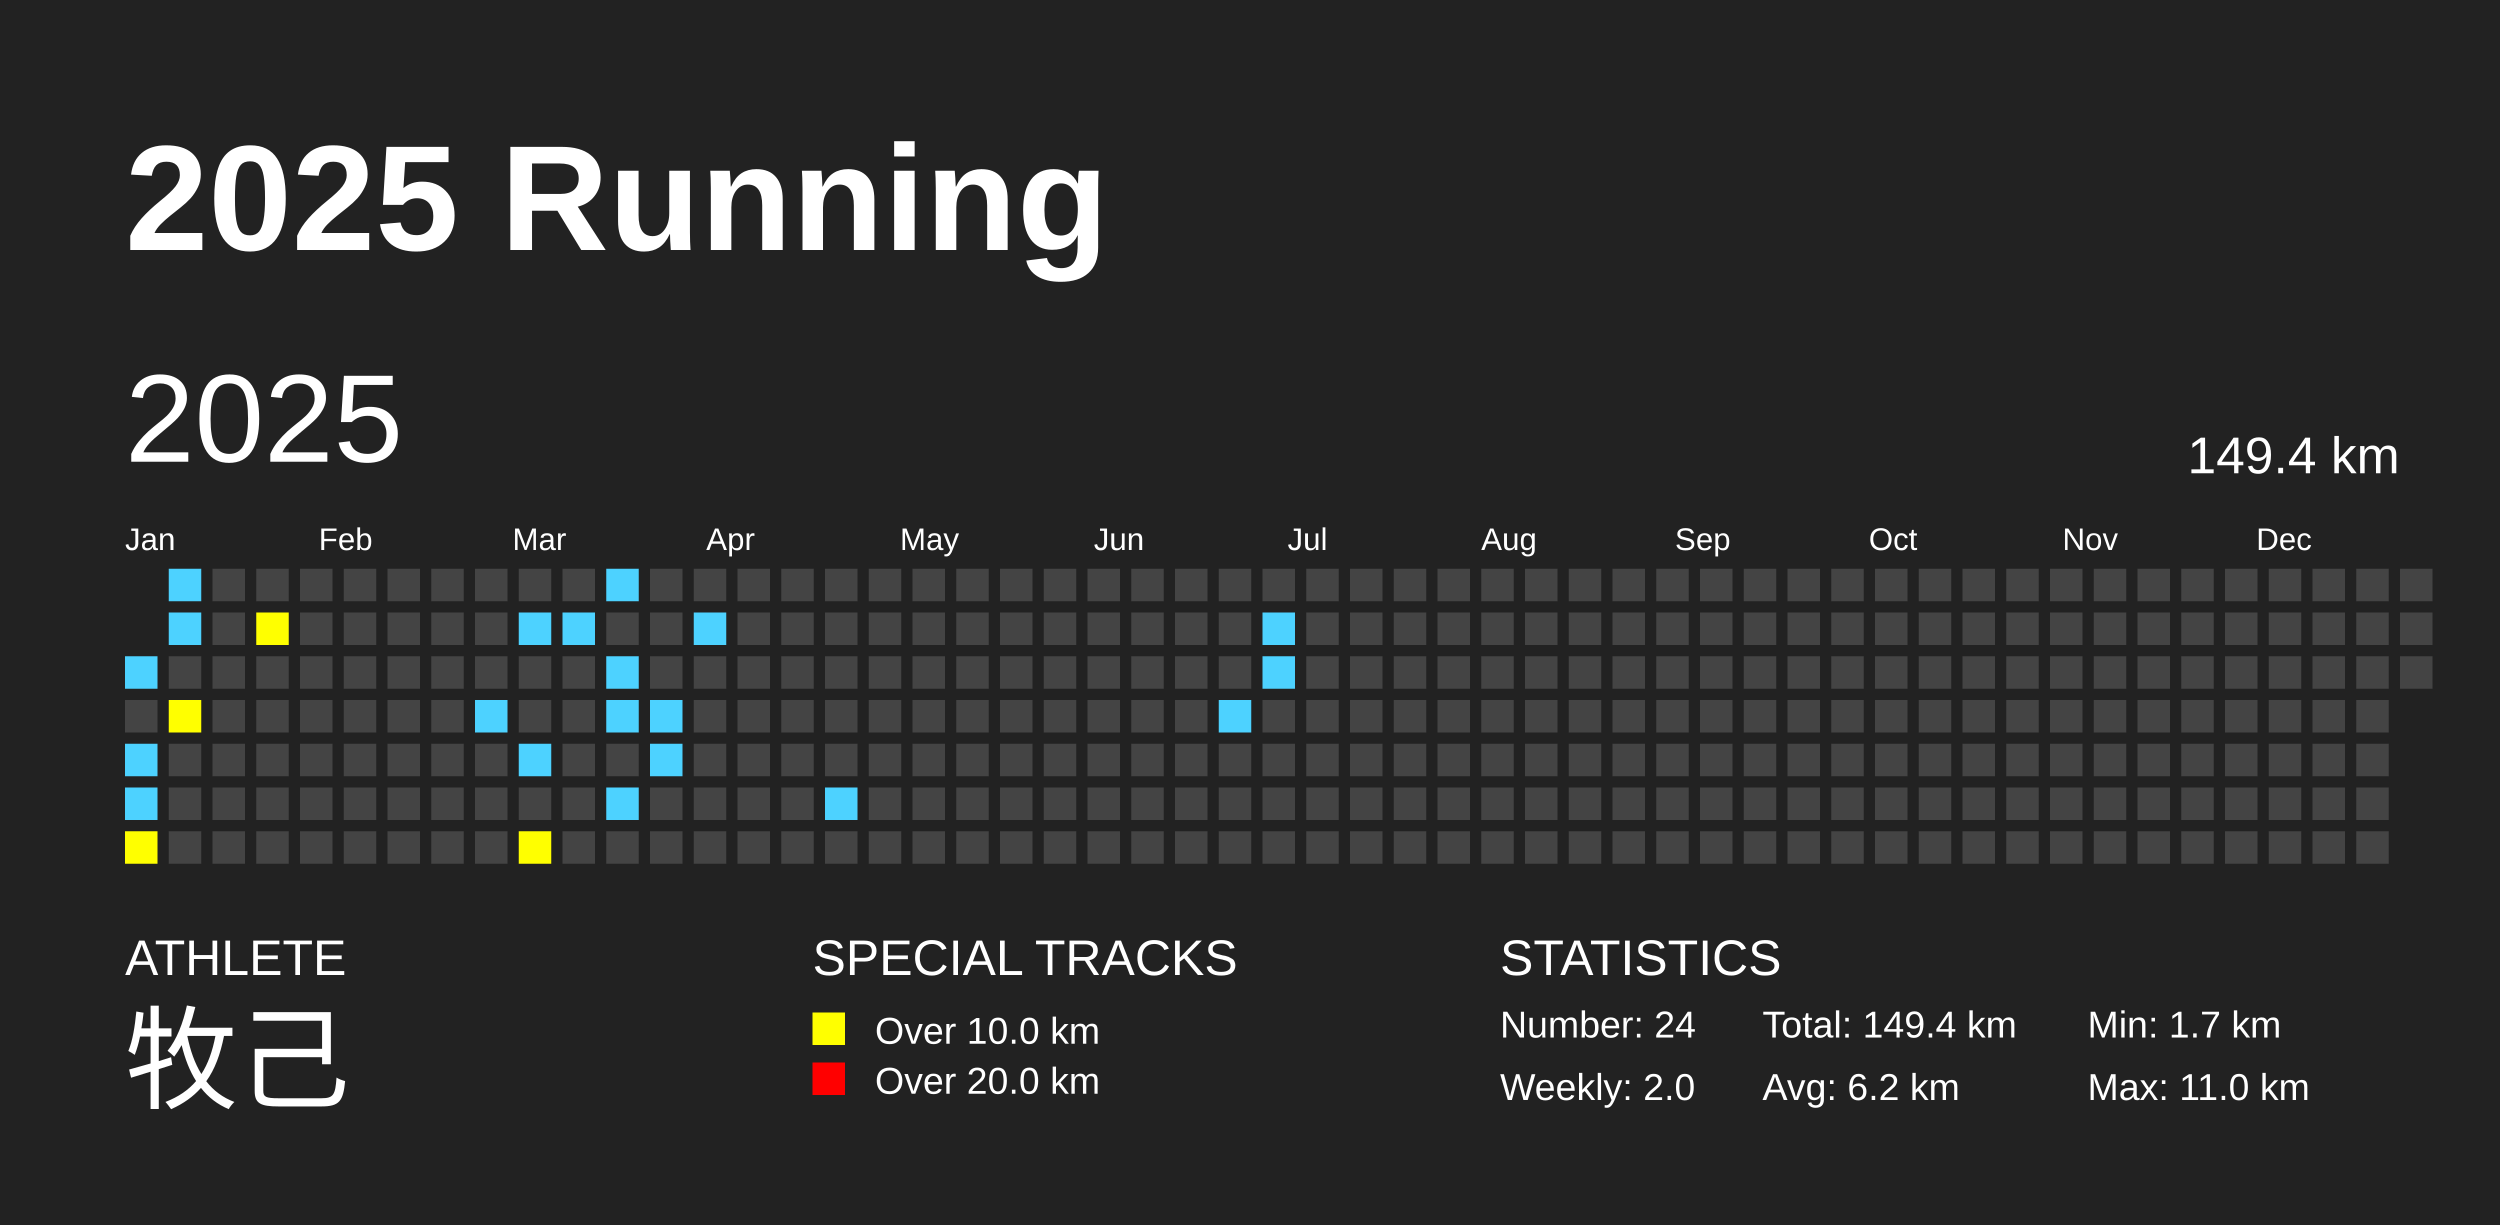
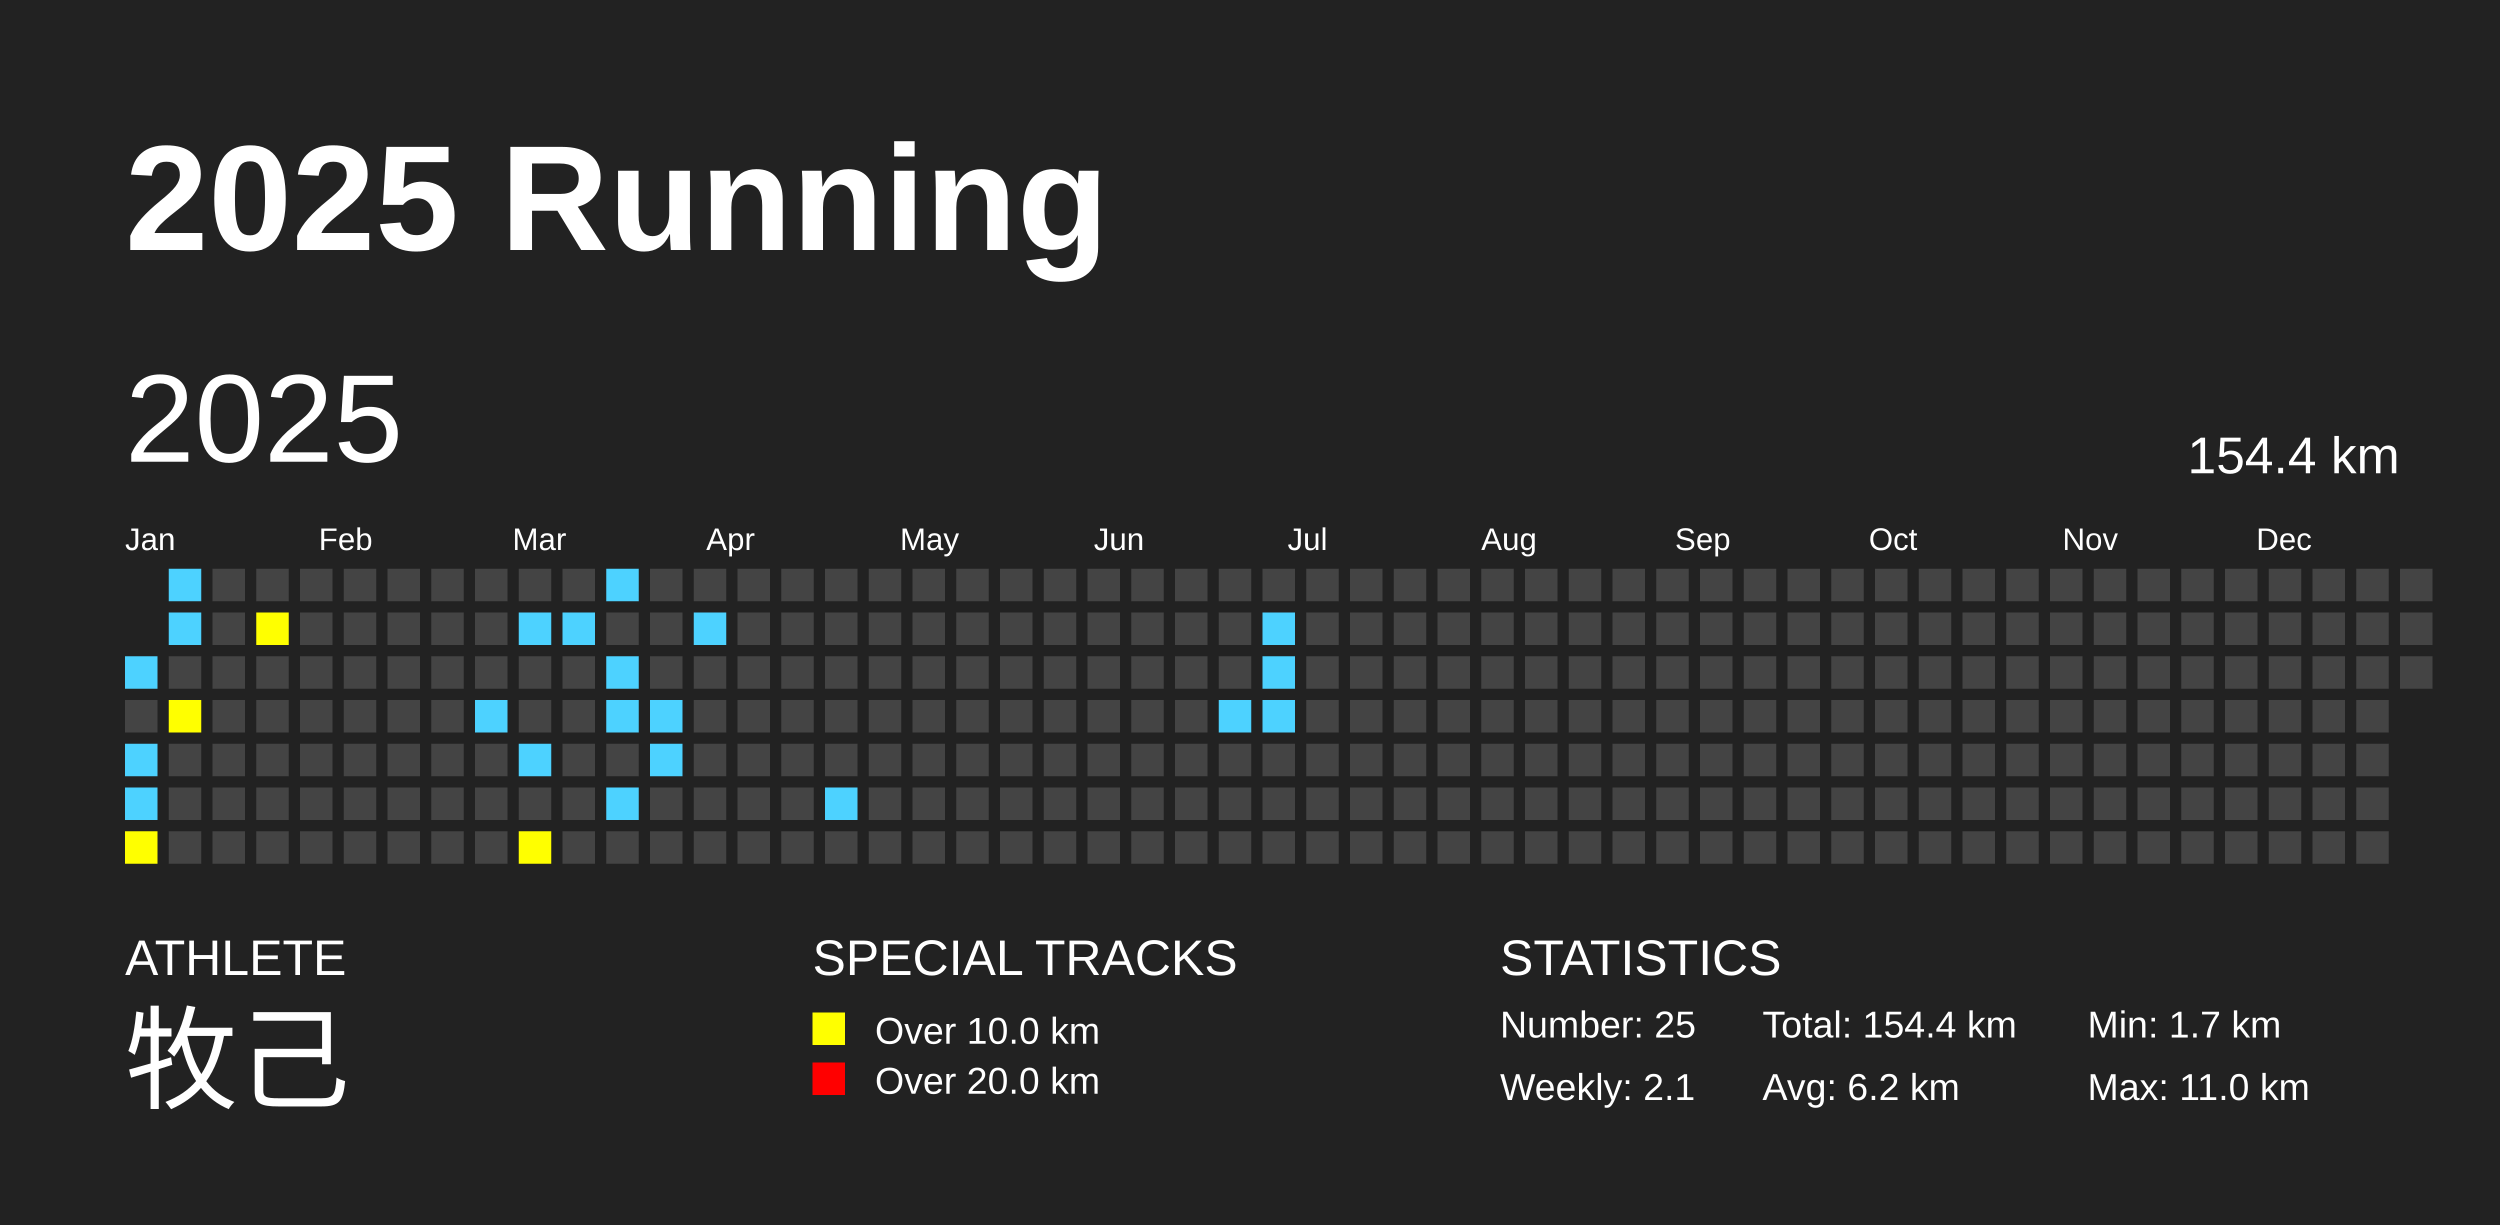
<svg xmlns="http://www.w3.org/2000/svg" baseProfile="full" height="98mm" version="1.1" viewBox="0,0,200,98" width="200mm">
  <defs />
  <rect fill="#222222" height="98" width="200" x="0" y="0" />
  <text fill="#FFFFFF" style="font-size:12px; font-family:Arial; font-weight:bold;" x="10" y="20">2025 Running</text>
  <text fill="#FFFFFF" style="font-size:4px; font-family:Arial" x="10" y="78">ATHLETE</text>
  <text fill="#FFFFFF" style="font-size:9px; font-family:Arial" x="10" y="88">牧己</text>
  <text fill="#FFFFFF" style="font-size:4px; font-family:Arial" x="65" y="78">SPECIAL TRACKS</text>
  <rect fill="yellow" height="2.6" width="2.6" x="65" y="81" />
  <text fill="#FFFFFF" style="font-size:3px; font-family:Arial" x="70" y="83.5">Over 10.0 km</text>
  <rect fill="red" height="2.6" width="2.6" x="65" y="85" />
  <text fill="#FFFFFF" style="font-size:3px; font-family:Arial" x="70" y="87.5">Over 20.0 km</text>
  <text fill="#FFFFFF" style="font-size:4px; font-family:Arial" x="120" y="78">STATISTICS</text>
-   <text fill="#FFFFFF" style="font-size:3px; font-family:Arial" x="120" y="83">Number: 24</text>
-   <text fill="#FFFFFF" style="font-size:3px; font-family:Arial" x="120" y="88">Weekly: 2.0</text>
-   <text fill="#FFFFFF" style="font-size:3px; font-family:Arial" x="141" y="83">Total: 149.4 km</text>
+   <text fill="#FFFFFF" style="font-size:3px; font-family:Arial" x="120" y="83">Number: 25</text>
+   <text fill="#FFFFFF" style="font-size:3px; font-family:Arial" x="120" y="88">Weekly: 2.1</text>
+   <text fill="#FFFFFF" style="font-size:3px; font-family:Arial" x="141" y="83">Total: 154.4 km</text>
  <text fill="#FFFFFF" style="font-size:3px; font-family:Arial" x="141" y="88">Avg: 6.2 km</text>
  <text fill="#FFFFFF" style="font-size:3px; font-family:Arial" x="167" y="83">Min: 1.7 km</text>
  <text fill="#FFFFFF" style="font-size:3px; font-family:Arial" x="167" y="88">Max: 11.0 km</text>
  <text dominant-baseline="hanging" fill="#FFFFFF" style="font-size:10.0px; font-family:Arial;" x="10" y="30">2025</text>
-   <text dominant-baseline="hanging" fill="#FFFFFF" style="font-size:4.125px; font-family:Arial;" x="175" y="35">149.4 km</text>
+   <text dominant-baseline="hanging" fill="#FFFFFF" style="font-size:4.125px; font-family:Arial;" x="175" y="35">154.4 km</text>
  <text fill="#FFFFFF" style="font-size:2.5px; font-family:Arial" x="10.0" y="44">Jan</text>
  <text fill="#FFFFFF" style="font-size:2.5px; font-family:Arial" x="25.5" y="44">Feb</text>
  <text fill="#FFFFFF" style="font-size:2.5px; font-family:Arial" x="41.0" y="44">Mar</text>
  <text fill="#FFFFFF" style="font-size:2.5px; font-family:Arial" x="56.5" y="44">Apr</text>
  <text fill="#FFFFFF" style="font-size:2.5px; font-family:Arial" x="72.0" y="44">May</text>
  <text fill="#FFFFFF" style="font-size:2.5px; font-family:Arial" x="87.5" y="44">Jun</text>
  <text fill="#FFFFFF" style="font-size:2.5px; font-family:Arial" x="103.0" y="44">Jul</text>
  <text fill="#FFFFFF" style="font-size:2.5px; font-family:Arial" x="118.5" y="44">Aug</text>
  <text fill="#FFFFFF" style="font-size:2.5px; font-family:Arial" x="134.0" y="44">Sep</text>
  <text fill="#FFFFFF" style="font-size:2.5px; font-family:Arial" x="149.5" y="44">Oct</text>
  <text fill="#FFFFFF" style="font-size:2.5px; font-family:Arial" x="165.0" y="44">Nov</text>
  <text fill="#FFFFFF" style="font-size:2.5px; font-family:Arial" x="180.5" y="44">Dec</text>
  <rect fill="#4DD2FF" height="2.6" width="2.6" x="10.0" y="52.5" />
  <rect fill="#444444" height="2.6" width="2.6" x="10.0" y="56.0" />
  <rect fill="#4DD2FF" height="2.6" width="2.6" x="10.0" y="59.5" />
  <rect fill="#4DD2FF" height="2.6" width="2.6" x="10.0" y="63.0" />
  <rect fill="yellow" height="2.6" width="2.6" x="10.0" y="66.5" />
  <rect fill="#4DD2FF" height="2.6" width="2.6" x="13.5" y="45.5" />
  <rect fill="#4DD2FF" height="2.6" width="2.6" x="13.5" y="49.0" />
  <rect fill="#444444" height="2.6" width="2.6" x="13.5" y="52.5" />
  <rect fill="yellow" height="2.6" width="2.6" x="13.5" y="56.0" />
  <rect fill="#444444" height="2.6" width="2.6" x="13.5" y="59.5" />
  <rect fill="#444444" height="2.6" width="2.6" x="13.5" y="63.0" />
  <rect fill="#444444" height="2.6" width="2.6" x="13.5" y="66.5" />
  <rect fill="#444444" height="2.6" width="2.6" x="17.0" y="45.5" />
  <rect fill="#444444" height="2.6" width="2.6" x="17.0" y="49.0" />
  <rect fill="#444444" height="2.6" width="2.6" x="17.0" y="52.5" />
  <rect fill="#444444" height="2.6" width="2.6" x="17.0" y="56.0" />
  <rect fill="#444444" height="2.6" width="2.6" x="17.0" y="59.5" />
  <rect fill="#444444" height="2.6" width="2.6" x="17.0" y="63.0" />
  <rect fill="#444444" height="2.6" width="2.6" x="17.0" y="66.5" />
  <rect fill="#444444" height="2.6" width="2.6" x="20.5" y="45.5" />
  <rect fill="yellow" height="2.6" width="2.6" x="20.5" y="49.0" />
  <rect fill="#444444" height="2.6" width="2.6" x="20.5" y="52.5" />
  <rect fill="#444444" height="2.6" width="2.6" x="20.5" y="56.0" />
  <rect fill="#444444" height="2.6" width="2.6" x="20.5" y="59.5" />
  <rect fill="#444444" height="2.6" width="2.6" x="20.5" y="63.0" />
  <rect fill="#444444" height="2.6" width="2.6" x="20.5" y="66.5" />
  <rect fill="#444444" height="2.6" width="2.6" x="24.0" y="45.5" />
  <rect fill="#444444" height="2.6" width="2.6" x="24.0" y="49.0" />
  <rect fill="#444444" height="2.6" width="2.6" x="24.0" y="52.5" />
  <rect fill="#444444" height="2.6" width="2.6" x="24.0" y="56.0" />
  <rect fill="#444444" height="2.6" width="2.6" x="24.0" y="59.5" />
  <rect fill="#444444" height="2.6" width="2.6" x="24.0" y="63.0" />
  <rect fill="#444444" height="2.6" width="2.6" x="24.0" y="66.5" />
  <rect fill="#444444" height="2.6" width="2.6" x="27.5" y="45.5" />
  <rect fill="#444444" height="2.6" width="2.6" x="27.5" y="49.0" />
  <rect fill="#444444" height="2.6" width="2.6" x="27.5" y="52.5" />
  <rect fill="#444444" height="2.6" width="2.6" x="27.5" y="56.0" />
  <rect fill="#444444" height="2.6" width="2.6" x="27.5" y="59.5" />
  <rect fill="#444444" height="2.6" width="2.6" x="27.5" y="63.0" />
  <rect fill="#444444" height="2.6" width="2.6" x="27.5" y="66.5" />
  <rect fill="#444444" height="2.6" width="2.6" x="31.0" y="45.5" />
  <rect fill="#444444" height="2.6" width="2.6" x="31.0" y="49.0" />
  <rect fill="#444444" height="2.6" width="2.6" x="31.0" y="52.5" />
  <rect fill="#444444" height="2.6" width="2.6" x="31.0" y="56.0" />
  <rect fill="#444444" height="2.6" width="2.6" x="31.0" y="59.5" />
  <rect fill="#444444" height="2.6" width="2.6" x="31.0" y="63.0" />
  <rect fill="#444444" height="2.6" width="2.6" x="31.0" y="66.5" />
  <rect fill="#444444" height="2.6" width="2.6" x="34.5" y="45.5" />
  <rect fill="#444444" height="2.6" width="2.6" x="34.5" y="49.0" />
  <rect fill="#444444" height="2.6" width="2.6" x="34.5" y="52.5" />
  <rect fill="#444444" height="2.6" width="2.6" x="34.5" y="56.0" />
  <rect fill="#444444" height="2.6" width="2.6" x="34.5" y="59.5" />
  <rect fill="#444444" height="2.6" width="2.6" x="34.5" y="63.0" />
  <rect fill="#444444" height="2.6" width="2.6" x="34.5" y="66.5" />
  <rect fill="#444444" height="2.6" width="2.6" x="38.0" y="45.5" />
  <rect fill="#444444" height="2.6" width="2.6" x="38.0" y="49.0" />
  <rect fill="#444444" height="2.6" width="2.6" x="38.0" y="52.5" />
  <rect fill="#4DD2FF" height="2.6" width="2.6" x="38.0" y="56.0" />
  <rect fill="#444444" height="2.6" width="2.6" x="38.0" y="59.5" />
  <rect fill="#444444" height="2.6" width="2.6" x="38.0" y="63.0" />
  <rect fill="#444444" height="2.6" width="2.6" x="38.0" y="66.5" />
  <rect fill="#444444" height="2.6" width="2.6" x="41.5" y="45.5" />
  <rect fill="#4DD2FF" height="2.6" width="2.6" x="41.5" y="49.0" />
  <rect fill="#444444" height="2.6" width="2.6" x="41.5" y="52.5" />
  <rect fill="#444444" height="2.6" width="2.6" x="41.5" y="56.0" />
  <rect fill="#4DD2FF" height="2.6" width="2.6" x="41.5" y="59.5" />
  <rect fill="#444444" height="2.6" width="2.6" x="41.5" y="63.0" />
  <rect fill="yellow" height="2.6" width="2.6" x="41.5" y="66.5" />
  <rect fill="#444444" height="2.6" width="2.6" x="45.0" y="45.5" />
  <rect fill="#4DD2FF" height="2.6" width="2.6" x="45.0" y="49.0" />
  <rect fill="#444444" height="2.6" width="2.6" x="45.0" y="52.5" />
  <rect fill="#444444" height="2.6" width="2.6" x="45.0" y="56.0" />
  <rect fill="#444444" height="2.6" width="2.6" x="45.0" y="59.5" />
  <rect fill="#444444" height="2.6" width="2.6" x="45.0" y="63.0" />
  <rect fill="#444444" height="2.6" width="2.6" x="45.0" y="66.5" />
  <rect fill="#4DD2FF" height="2.6" width="2.6" x="48.5" y="45.5" />
  <rect fill="#444444" height="2.6" width="2.6" x="48.5" y="49.0" />
  <rect fill="#4DD2FF" height="2.6" width="2.6" x="48.5" y="52.5" />
  <rect fill="#4DD2FF" height="2.6" width="2.6" x="48.5" y="56.0" />
  <rect fill="#444444" height="2.6" width="2.6" x="48.5" y="59.5" />
  <rect fill="#4DD2FF" height="2.6" width="2.6" x="48.5" y="63.0" />
  <rect fill="#444444" height="2.6" width="2.6" x="48.5" y="66.5" />
  <rect fill="#444444" height="2.6" width="2.6" x="52.0" y="45.5" />
  <rect fill="#444444" height="2.6" width="2.6" x="52.0" y="49.0" />
  <rect fill="#444444" height="2.6" width="2.6" x="52.0" y="52.5" />
  <rect fill="#4DD2FF" height="2.6" width="2.6" x="52.0" y="56.0" />
  <rect fill="#4DD2FF" height="2.6" width="2.6" x="52.0" y="59.5" />
  <rect fill="#444444" height="2.6" width="2.6" x="52.0" y="63.0" />
  <rect fill="#444444" height="2.6" width="2.6" x="52.0" y="66.5" />
  <rect fill="#444444" height="2.6" width="2.6" x="55.5" y="45.5" />
  <rect fill="#4DD2FF" height="2.6" width="2.6" x="55.5" y="49.0" />
  <rect fill="#444444" height="2.6" width="2.6" x="55.5" y="52.5" />
  <rect fill="#444444" height="2.6" width="2.6" x="55.5" y="56.0" />
  <rect fill="#444444" height="2.6" width="2.6" x="55.5" y="59.5" />
  <rect fill="#444444" height="2.6" width="2.6" x="55.5" y="63.0" />
  <rect fill="#444444" height="2.6" width="2.6" x="55.5" y="66.5" />
  <rect fill="#444444" height="2.6" width="2.6" x="59.0" y="45.5" />
  <rect fill="#444444" height="2.6" width="2.6" x="59.0" y="49.0" />
  <rect fill="#444444" height="2.6" width="2.6" x="59.0" y="52.5" />
  <rect fill="#444444" height="2.6" width="2.6" x="59.0" y="56.0" />
  <rect fill="#444444" height="2.6" width="2.6" x="59.0" y="59.5" />
  <rect fill="#444444" height="2.6" width="2.6" x="59.0" y="63.0" />
  <rect fill="#444444" height="2.6" width="2.6" x="59.0" y="66.5" />
  <rect fill="#444444" height="2.6" width="2.6" x="62.5" y="45.5" />
  <rect fill="#444444" height="2.6" width="2.6" x="62.5" y="49.0" />
  <rect fill="#444444" height="2.6" width="2.6" x="62.5" y="52.5" />
  <rect fill="#444444" height="2.6" width="2.6" x="62.5" y="56.0" />
  <rect fill="#444444" height="2.6" width="2.6" x="62.5" y="59.5" />
  <rect fill="#444444" height="2.6" width="2.6" x="62.5" y="63.0" />
  <rect fill="#444444" height="2.6" width="2.6" x="62.5" y="66.5" />
  <rect fill="#444444" height="2.6" width="2.6" x="66.0" y="45.5" />
  <rect fill="#444444" height="2.6" width="2.6" x="66.0" y="49.0" />
  <rect fill="#444444" height="2.6" width="2.6" x="66.0" y="52.5" />
  <rect fill="#444444" height="2.6" width="2.6" x="66.0" y="56.0" />
  <rect fill="#444444" height="2.6" width="2.6" x="66.0" y="59.5" />
  <rect fill="#4DD2FF" height="2.6" width="2.6" x="66.0" y="63.0" />
  <rect fill="#444444" height="2.6" width="2.6" x="66.0" y="66.5" />
  <rect fill="#444444" height="2.6" width="2.6" x="69.5" y="45.5" />
  <rect fill="#444444" height="2.6" width="2.6" x="69.5" y="49.0" />
  <rect fill="#444444" height="2.6" width="2.6" x="69.5" y="52.5" />
  <rect fill="#444444" height="2.6" width="2.6" x="69.5" y="56.0" />
  <rect fill="#444444" height="2.6" width="2.6" x="69.5" y="59.5" />
  <rect fill="#444444" height="2.6" width="2.6" x="69.5" y="63.0" />
  <rect fill="#444444" height="2.6" width="2.6" x="69.5" y="66.5" />
  <rect fill="#444444" height="2.6" width="2.6" x="73.0" y="45.5" />
  <rect fill="#444444" height="2.6" width="2.6" x="73.0" y="49.0" />
  <rect fill="#444444" height="2.6" width="2.6" x="73.0" y="52.5" />
  <rect fill="#444444" height="2.6" width="2.6" x="73.0" y="56.0" />
  <rect fill="#444444" height="2.6" width="2.6" x="73.0" y="59.5" />
  <rect fill="#444444" height="2.6" width="2.6" x="73.0" y="63.0" />
  <rect fill="#444444" height="2.6" width="2.6" x="73.0" y="66.5" />
  <rect fill="#444444" height="2.6" width="2.6" x="76.5" y="45.5" />
  <rect fill="#444444" height="2.6" width="2.6" x="76.5" y="49.0" />
  <rect fill="#444444" height="2.6" width="2.6" x="76.5" y="52.5" />
  <rect fill="#444444" height="2.6" width="2.6" x="76.5" y="56.0" />
  <rect fill="#444444" height="2.6" width="2.6" x="76.5" y="59.5" />
  <rect fill="#444444" height="2.6" width="2.6" x="76.5" y="63.0" />
  <rect fill="#444444" height="2.6" width="2.6" x="76.5" y="66.5" />
  <rect fill="#444444" height="2.6" width="2.6" x="80.0" y="45.5" />
  <rect fill="#444444" height="2.6" width="2.6" x="80.0" y="49.0" />
  <rect fill="#444444" height="2.6" width="2.6" x="80.0" y="52.5" />
  <rect fill="#444444" height="2.6" width="2.6" x="80.0" y="56.0" />
  <rect fill="#444444" height="2.6" width="2.6" x="80.0" y="59.5" />
  <rect fill="#444444" height="2.6" width="2.6" x="80.0" y="63.0" />
  <rect fill="#444444" height="2.6" width="2.6" x="80.0" y="66.5" />
  <rect fill="#444444" height="2.6" width="2.6" x="83.5" y="45.5" />
  <rect fill="#444444" height="2.6" width="2.6" x="83.5" y="49.0" />
  <rect fill="#444444" height="2.6" width="2.6" x="83.5" y="52.5" />
  <rect fill="#444444" height="2.6" width="2.6" x="83.5" y="56.0" />
  <rect fill="#444444" height="2.6" width="2.6" x="83.5" y="59.5" />
  <rect fill="#444444" height="2.6" width="2.6" x="83.5" y="63.0" />
  <rect fill="#444444" height="2.6" width="2.6" x="83.5" y="66.5" />
  <rect fill="#444444" height="2.6" width="2.6" x="87.0" y="45.5" />
  <rect fill="#444444" height="2.6" width="2.6" x="87.0" y="49.0" />
  <rect fill="#444444" height="2.6" width="2.6" x="87.0" y="52.5" />
  <rect fill="#444444" height="2.6" width="2.6" x="87.0" y="56.0" />
  <rect fill="#444444" height="2.6" width="2.6" x="87.0" y="59.5" />
  <rect fill="#444444" height="2.6" width="2.6" x="87.0" y="63.0" />
  <rect fill="#444444" height="2.6" width="2.6" x="87.0" y="66.5" />
  <rect fill="#444444" height="2.6" width="2.6" x="90.5" y="45.5" />
  <rect fill="#444444" height="2.6" width="2.6" x="90.5" y="49.0" />
  <rect fill="#444444" height="2.6" width="2.6" x="90.5" y="52.5" />
  <rect fill="#444444" height="2.6" width="2.6" x="90.5" y="56.0" />
  <rect fill="#444444" height="2.6" width="2.6" x="90.5" y="59.5" />
  <rect fill="#444444" height="2.6" width="2.6" x="90.5" y="63.0" />
  <rect fill="#444444" height="2.6" width="2.6" x="90.5" y="66.5" />
  <rect fill="#444444" height="2.6" width="2.6" x="94.0" y="45.5" />
  <rect fill="#444444" height="2.6" width="2.6" x="94.0" y="49.0" />
  <rect fill="#444444" height="2.6" width="2.6" x="94.0" y="52.5" />
  <rect fill="#444444" height="2.6" width="2.6" x="94.0" y="56.0" />
  <rect fill="#444444" height="2.6" width="2.6" x="94.0" y="59.5" />
  <rect fill="#444444" height="2.6" width="2.6" x="94.0" y="63.0" />
  <rect fill="#444444" height="2.6" width="2.6" x="94.0" y="66.5" />
  <rect fill="#444444" height="2.6" width="2.6" x="97.5" y="45.5" />
  <rect fill="#444444" height="2.6" width="2.6" x="97.5" y="49.0" />
  <rect fill="#444444" height="2.6" width="2.6" x="97.5" y="52.5" />
  <rect fill="#4DD2FF" height="2.6" width="2.6" x="97.5" y="56.0" />
  <rect fill="#444444" height="2.6" width="2.6" x="97.5" y="59.5" />
  <rect fill="#444444" height="2.6" width="2.6" x="97.5" y="63.0" />
  <rect fill="#444444" height="2.6" width="2.6" x="97.5" y="66.5" />
  <rect fill="#444444" height="2.6" width="2.6" x="101.0" y="45.5" />
  <rect fill="#4DD2FF" height="2.6" width="2.6" x="101.0" y="49.0" />
  <rect fill="#4DD2FF" height="2.6" width="2.6" x="101.0" y="52.5" />
-   <rect fill="#444444" height="2.6" width="2.6" x="101.0" y="56.0" />
+   <rect fill="#4DD2FF" height="2.6" width="2.6" x="101.0" y="56.0" />
  <rect fill="#444444" height="2.6" width="2.6" x="101.0" y="59.5" />
  <rect fill="#444444" height="2.6" width="2.6" x="101.0" y="63.0" />
  <rect fill="#444444" height="2.6" width="2.6" x="101.0" y="66.5" />
  <rect fill="#444444" height="2.6" width="2.6" x="104.5" y="45.5" />
  <rect fill="#444444" height="2.6" width="2.6" x="104.5" y="49.0" />
  <rect fill="#444444" height="2.6" width="2.6" x="104.5" y="52.5" />
  <rect fill="#444444" height="2.6" width="2.6" x="104.5" y="56.0" />
  <rect fill="#444444" height="2.6" width="2.6" x="104.5" y="59.5" />
  <rect fill="#444444" height="2.6" width="2.6" x="104.5" y="63.0" />
  <rect fill="#444444" height="2.6" width="2.6" x="104.5" y="66.5" />
  <rect fill="#444444" height="2.6" width="2.6" x="108.0" y="45.5" />
  <rect fill="#444444" height="2.6" width="2.6" x="108.0" y="49.0" />
  <rect fill="#444444" height="2.6" width="2.6" x="108.0" y="52.5" />
  <rect fill="#444444" height="2.6" width="2.6" x="108.0" y="56.0" />
  <rect fill="#444444" height="2.6" width="2.6" x="108.0" y="59.5" />
  <rect fill="#444444" height="2.6" width="2.6" x="108.0" y="63.0" />
  <rect fill="#444444" height="2.6" width="2.6" x="108.0" y="66.5" />
  <rect fill="#444444" height="2.6" width="2.6" x="111.5" y="45.5" />
  <rect fill="#444444" height="2.6" width="2.6" x="111.5" y="49.0" />
  <rect fill="#444444" height="2.6" width="2.6" x="111.5" y="52.5" />
  <rect fill="#444444" height="2.6" width="2.6" x="111.5" y="56.0" />
  <rect fill="#444444" height="2.6" width="2.6" x="111.5" y="59.5" />
  <rect fill="#444444" height="2.6" width="2.6" x="111.5" y="63.0" />
  <rect fill="#444444" height="2.6" width="2.6" x="111.5" y="66.5" />
  <rect fill="#444444" height="2.6" width="2.6" x="115.0" y="45.5" />
  <rect fill="#444444" height="2.6" width="2.6" x="115.0" y="49.0" />
  <rect fill="#444444" height="2.6" width="2.6" x="115.0" y="52.5" />
  <rect fill="#444444" height="2.6" width="2.6" x="115.0" y="56.0" />
  <rect fill="#444444" height="2.6" width="2.6" x="115.0" y="59.5" />
  <rect fill="#444444" height="2.6" width="2.6" x="115.0" y="63.0" />
  <rect fill="#444444" height="2.6" width="2.6" x="115.0" y="66.5" />
  <rect fill="#444444" height="2.6" width="2.6" x="118.5" y="45.5" />
  <rect fill="#444444" height="2.6" width="2.6" x="118.5" y="49.0" />
  <rect fill="#444444" height="2.6" width="2.6" x="118.5" y="52.5" />
  <rect fill="#444444" height="2.6" width="2.6" x="118.5" y="56.0" />
  <rect fill="#444444" height="2.6" width="2.6" x="118.5" y="59.5" />
  <rect fill="#444444" height="2.6" width="2.6" x="118.5" y="63.0" />
  <rect fill="#444444" height="2.6" width="2.6" x="118.5" y="66.5" />
  <rect fill="#444444" height="2.6" width="2.6" x="122.0" y="45.5" />
  <rect fill="#444444" height="2.6" width="2.6" x="122.0" y="49.0" />
  <rect fill="#444444" height="2.6" width="2.6" x="122.0" y="52.5" />
  <rect fill="#444444" height="2.6" width="2.6" x="122.0" y="56.0" />
  <rect fill="#444444" height="2.6" width="2.6" x="122.0" y="59.5" />
  <rect fill="#444444" height="2.6" width="2.6" x="122.0" y="63.0" />
  <rect fill="#444444" height="2.6" width="2.6" x="122.0" y="66.5" />
  <rect fill="#444444" height="2.6" width="2.6" x="125.5" y="45.5" />
  <rect fill="#444444" height="2.6" width="2.6" x="125.5" y="49.0" />
  <rect fill="#444444" height="2.6" width="2.6" x="125.5" y="52.5" />
  <rect fill="#444444" height="2.6" width="2.6" x="125.5" y="56.0" />
  <rect fill="#444444" height="2.6" width="2.6" x="125.5" y="59.5" />
  <rect fill="#444444" height="2.6" width="2.6" x="125.5" y="63.0" />
  <rect fill="#444444" height="2.6" width="2.6" x="125.5" y="66.5" />
  <rect fill="#444444" height="2.6" width="2.6" x="129.0" y="45.5" />
  <rect fill="#444444" height="2.6" width="2.6" x="129.0" y="49.0" />
  <rect fill="#444444" height="2.6" width="2.6" x="129.0" y="52.5" />
  <rect fill="#444444" height="2.6" width="2.6" x="129.0" y="56.0" />
  <rect fill="#444444" height="2.6" width="2.6" x="129.0" y="59.5" />
  <rect fill="#444444" height="2.6" width="2.6" x="129.0" y="63.0" />
  <rect fill="#444444" height="2.6" width="2.6" x="129.0" y="66.5" />
  <rect fill="#444444" height="2.6" width="2.6" x="132.5" y="45.5" />
  <rect fill="#444444" height="2.6" width="2.6" x="132.5" y="49.0" />
  <rect fill="#444444" height="2.6" width="2.6" x="132.5" y="52.5" />
  <rect fill="#444444" height="2.6" width="2.6" x="132.5" y="56.0" />
  <rect fill="#444444" height="2.6" width="2.6" x="132.5" y="59.5" />
  <rect fill="#444444" height="2.6" width="2.6" x="132.5" y="63.0" />
  <rect fill="#444444" height="2.6" width="2.6" x="132.5" y="66.5" />
  <rect fill="#444444" height="2.6" width="2.6" x="136.0" y="45.5" />
  <rect fill="#444444" height="2.6" width="2.6" x="136.0" y="49.0" />
  <rect fill="#444444" height="2.6" width="2.6" x="136.0" y="52.5" />
  <rect fill="#444444" height="2.6" width="2.6" x="136.0" y="56.0" />
  <rect fill="#444444" height="2.6" width="2.6" x="136.0" y="59.5" />
  <rect fill="#444444" height="2.6" width="2.6" x="136.0" y="63.0" />
  <rect fill="#444444" height="2.6" width="2.6" x="136.0" y="66.5" />
  <rect fill="#444444" height="2.6" width="2.6" x="139.5" y="45.5" />
  <rect fill="#444444" height="2.6" width="2.6" x="139.5" y="49.0" />
  <rect fill="#444444" height="2.6" width="2.6" x="139.5" y="52.5" />
  <rect fill="#444444" height="2.6" width="2.6" x="139.5" y="56.0" />
  <rect fill="#444444" height="2.6" width="2.6" x="139.5" y="59.5" />
  <rect fill="#444444" height="2.6" width="2.6" x="139.5" y="63.0" />
  <rect fill="#444444" height="2.6" width="2.6" x="139.5" y="66.5" />
  <rect fill="#444444" height="2.6" width="2.6" x="143.0" y="45.5" />
  <rect fill="#444444" height="2.6" width="2.6" x="143.0" y="49.0" />
  <rect fill="#444444" height="2.6" width="2.6" x="143.0" y="52.5" />
  <rect fill="#444444" height="2.6" width="2.6" x="143.0" y="56.0" />
  <rect fill="#444444" height="2.6" width="2.6" x="143.0" y="59.5" />
  <rect fill="#444444" height="2.6" width="2.6" x="143.0" y="63.0" />
  <rect fill="#444444" height="2.6" width="2.6" x="143.0" y="66.5" />
  <rect fill="#444444" height="2.6" width="2.6" x="146.5" y="45.5" />
  <rect fill="#444444" height="2.6" width="2.6" x="146.5" y="49.0" />
  <rect fill="#444444" height="2.6" width="2.6" x="146.5" y="52.5" />
  <rect fill="#444444" height="2.6" width="2.6" x="146.5" y="56.0" />
  <rect fill="#444444" height="2.6" width="2.6" x="146.5" y="59.5" />
  <rect fill="#444444" height="2.6" width="2.6" x="146.5" y="63.0" />
  <rect fill="#444444" height="2.6" width="2.6" x="146.5" y="66.5" />
  <rect fill="#444444" height="2.6" width="2.6" x="150.0" y="45.5" />
  <rect fill="#444444" height="2.6" width="2.6" x="150.0" y="49.0" />
  <rect fill="#444444" height="2.6" width="2.6" x="150.0" y="52.5" />
  <rect fill="#444444" height="2.6" width="2.6" x="150.0" y="56.0" />
  <rect fill="#444444" height="2.6" width="2.6" x="150.0" y="59.5" />
  <rect fill="#444444" height="2.6" width="2.6" x="150.0" y="63.0" />
  <rect fill="#444444" height="2.6" width="2.6" x="150.0" y="66.5" />
  <rect fill="#444444" height="2.6" width="2.6" x="153.5" y="45.5" />
  <rect fill="#444444" height="2.6" width="2.6" x="153.5" y="49.0" />
  <rect fill="#444444" height="2.6" width="2.6" x="153.5" y="52.5" />
  <rect fill="#444444" height="2.6" width="2.6" x="153.5" y="56.0" />
  <rect fill="#444444" height="2.6" width="2.6" x="153.5" y="59.5" />
  <rect fill="#444444" height="2.6" width="2.6" x="153.5" y="63.0" />
  <rect fill="#444444" height="2.6" width="2.6" x="153.5" y="66.5" />
  <rect fill="#444444" height="2.6" width="2.6" x="157.0" y="45.5" />
  <rect fill="#444444" height="2.6" width="2.6" x="157.0" y="49.0" />
  <rect fill="#444444" height="2.6" width="2.6" x="157.0" y="52.5" />
  <rect fill="#444444" height="2.6" width="2.6" x="157.0" y="56.0" />
  <rect fill="#444444" height="2.6" width="2.6" x="157.0" y="59.5" />
  <rect fill="#444444" height="2.6" width="2.6" x="157.0" y="63.0" />
  <rect fill="#444444" height="2.6" width="2.6" x="157.0" y="66.5" />
  <rect fill="#444444" height="2.6" width="2.6" x="160.5" y="45.5" />
  <rect fill="#444444" height="2.6" width="2.6" x="160.5" y="49.0" />
  <rect fill="#444444" height="2.6" width="2.6" x="160.5" y="52.5" />
  <rect fill="#444444" height="2.6" width="2.6" x="160.5" y="56.0" />
  <rect fill="#444444" height="2.6" width="2.6" x="160.5" y="59.5" />
  <rect fill="#444444" height="2.6" width="2.6" x="160.5" y="63.0" />
  <rect fill="#444444" height="2.6" width="2.6" x="160.5" y="66.5" />
  <rect fill="#444444" height="2.6" width="2.6" x="164.0" y="45.5" />
  <rect fill="#444444" height="2.6" width="2.6" x="164.0" y="49.0" />
  <rect fill="#444444" height="2.6" width="2.6" x="164.0" y="52.5" />
  <rect fill="#444444" height="2.6" width="2.6" x="164.0" y="56.0" />
  <rect fill="#444444" height="2.6" width="2.6" x="164.0" y="59.5" />
  <rect fill="#444444" height="2.6" width="2.6" x="164.0" y="63.0" />
  <rect fill="#444444" height="2.6" width="2.6" x="164.0" y="66.5" />
  <rect fill="#444444" height="2.6" width="2.6" x="167.5" y="45.5" />
  <rect fill="#444444" height="2.6" width="2.6" x="167.5" y="49.0" />
  <rect fill="#444444" height="2.6" width="2.6" x="167.5" y="52.5" />
  <rect fill="#444444" height="2.6" width="2.6" x="167.5" y="56.0" />
  <rect fill="#444444" height="2.6" width="2.6" x="167.5" y="59.5" />
  <rect fill="#444444" height="2.6" width="2.6" x="167.5" y="63.0" />
  <rect fill="#444444" height="2.6" width="2.6" x="167.5" y="66.5" />
  <rect fill="#444444" height="2.6" width="2.6" x="171.0" y="45.5" />
  <rect fill="#444444" height="2.6" width="2.6" x="171.0" y="49.0" />
  <rect fill="#444444" height="2.6" width="2.6" x="171.0" y="52.5" />
  <rect fill="#444444" height="2.6" width="2.6" x="171.0" y="56.0" />
  <rect fill="#444444" height="2.6" width="2.6" x="171.0" y="59.5" />
  <rect fill="#444444" height="2.6" width="2.6" x="171.0" y="63.0" />
  <rect fill="#444444" height="2.6" width="2.6" x="171.0" y="66.5" />
  <rect fill="#444444" height="2.6" width="2.6" x="174.5" y="45.5" />
  <rect fill="#444444" height="2.6" width="2.6" x="174.5" y="49.0" />
  <rect fill="#444444" height="2.6" width="2.6" x="174.5" y="52.5" />
  <rect fill="#444444" height="2.6" width="2.6" x="174.5" y="56.0" />
  <rect fill="#444444" height="2.6" width="2.6" x="174.5" y="59.5" />
  <rect fill="#444444" height="2.6" width="2.6" x="174.5" y="63.0" />
  <rect fill="#444444" height="2.6" width="2.6" x="174.5" y="66.5" />
  <rect fill="#444444" height="2.6" width="2.6" x="178.0" y="45.5" />
  <rect fill="#444444" height="2.6" width="2.6" x="178.0" y="49.0" />
  <rect fill="#444444" height="2.6" width="2.6" x="178.0" y="52.5" />
  <rect fill="#444444" height="2.6" width="2.6" x="178.0" y="56.0" />
  <rect fill="#444444" height="2.6" width="2.6" x="178.0" y="59.5" />
  <rect fill="#444444" height="2.6" width="2.6" x="178.0" y="63.0" />
  <rect fill="#444444" height="2.6" width="2.6" x="178.0" y="66.5" />
  <rect fill="#444444" height="2.6" width="2.6" x="181.5" y="45.5" />
  <rect fill="#444444" height="2.6" width="2.6" x="181.5" y="49.0" />
  <rect fill="#444444" height="2.6" width="2.6" x="181.5" y="52.5" />
  <rect fill="#444444" height="2.6" width="2.6" x="181.5" y="56.0" />
  <rect fill="#444444" height="2.6" width="2.6" x="181.5" y="59.5" />
  <rect fill="#444444" height="2.6" width="2.6" x="181.5" y="63.0" />
  <rect fill="#444444" height="2.6" width="2.6" x="181.5" y="66.5" />
  <rect fill="#444444" height="2.6" width="2.6" x="185.0" y="45.5" />
  <rect fill="#444444" height="2.6" width="2.6" x="185.0" y="49.0" />
  <rect fill="#444444" height="2.6" width="2.6" x="185.0" y="52.5" />
  <rect fill="#444444" height="2.6" width="2.6" x="185.0" y="56.0" />
  <rect fill="#444444" height="2.6" width="2.6" x="185.0" y="59.5" />
  <rect fill="#444444" height="2.6" width="2.6" x="185.0" y="63.0" />
  <rect fill="#444444" height="2.6" width="2.6" x="185.0" y="66.5" />
  <rect fill="#444444" height="2.6" width="2.6" x="188.5" y="45.5" />
  <rect fill="#444444" height="2.6" width="2.6" x="188.5" y="49.0" />
  <rect fill="#444444" height="2.6" width="2.6" x="188.5" y="52.5" />
  <rect fill="#444444" height="2.6" width="2.6" x="188.5" y="56.0" />
  <rect fill="#444444" height="2.6" width="2.6" x="188.5" y="59.5" />
  <rect fill="#444444" height="2.6" width="2.6" x="188.5" y="63.0" />
  <rect fill="#444444" height="2.6" width="2.6" x="188.5" y="66.5" />
  <rect fill="#444444" height="2.6" width="2.6" x="192.0" y="45.5" />
  <rect fill="#444444" height="2.6" width="2.6" x="192.0" y="49.0" />
  <rect fill="#444444" height="2.6" width="2.6" x="192.0" y="52.5" />
</svg>
